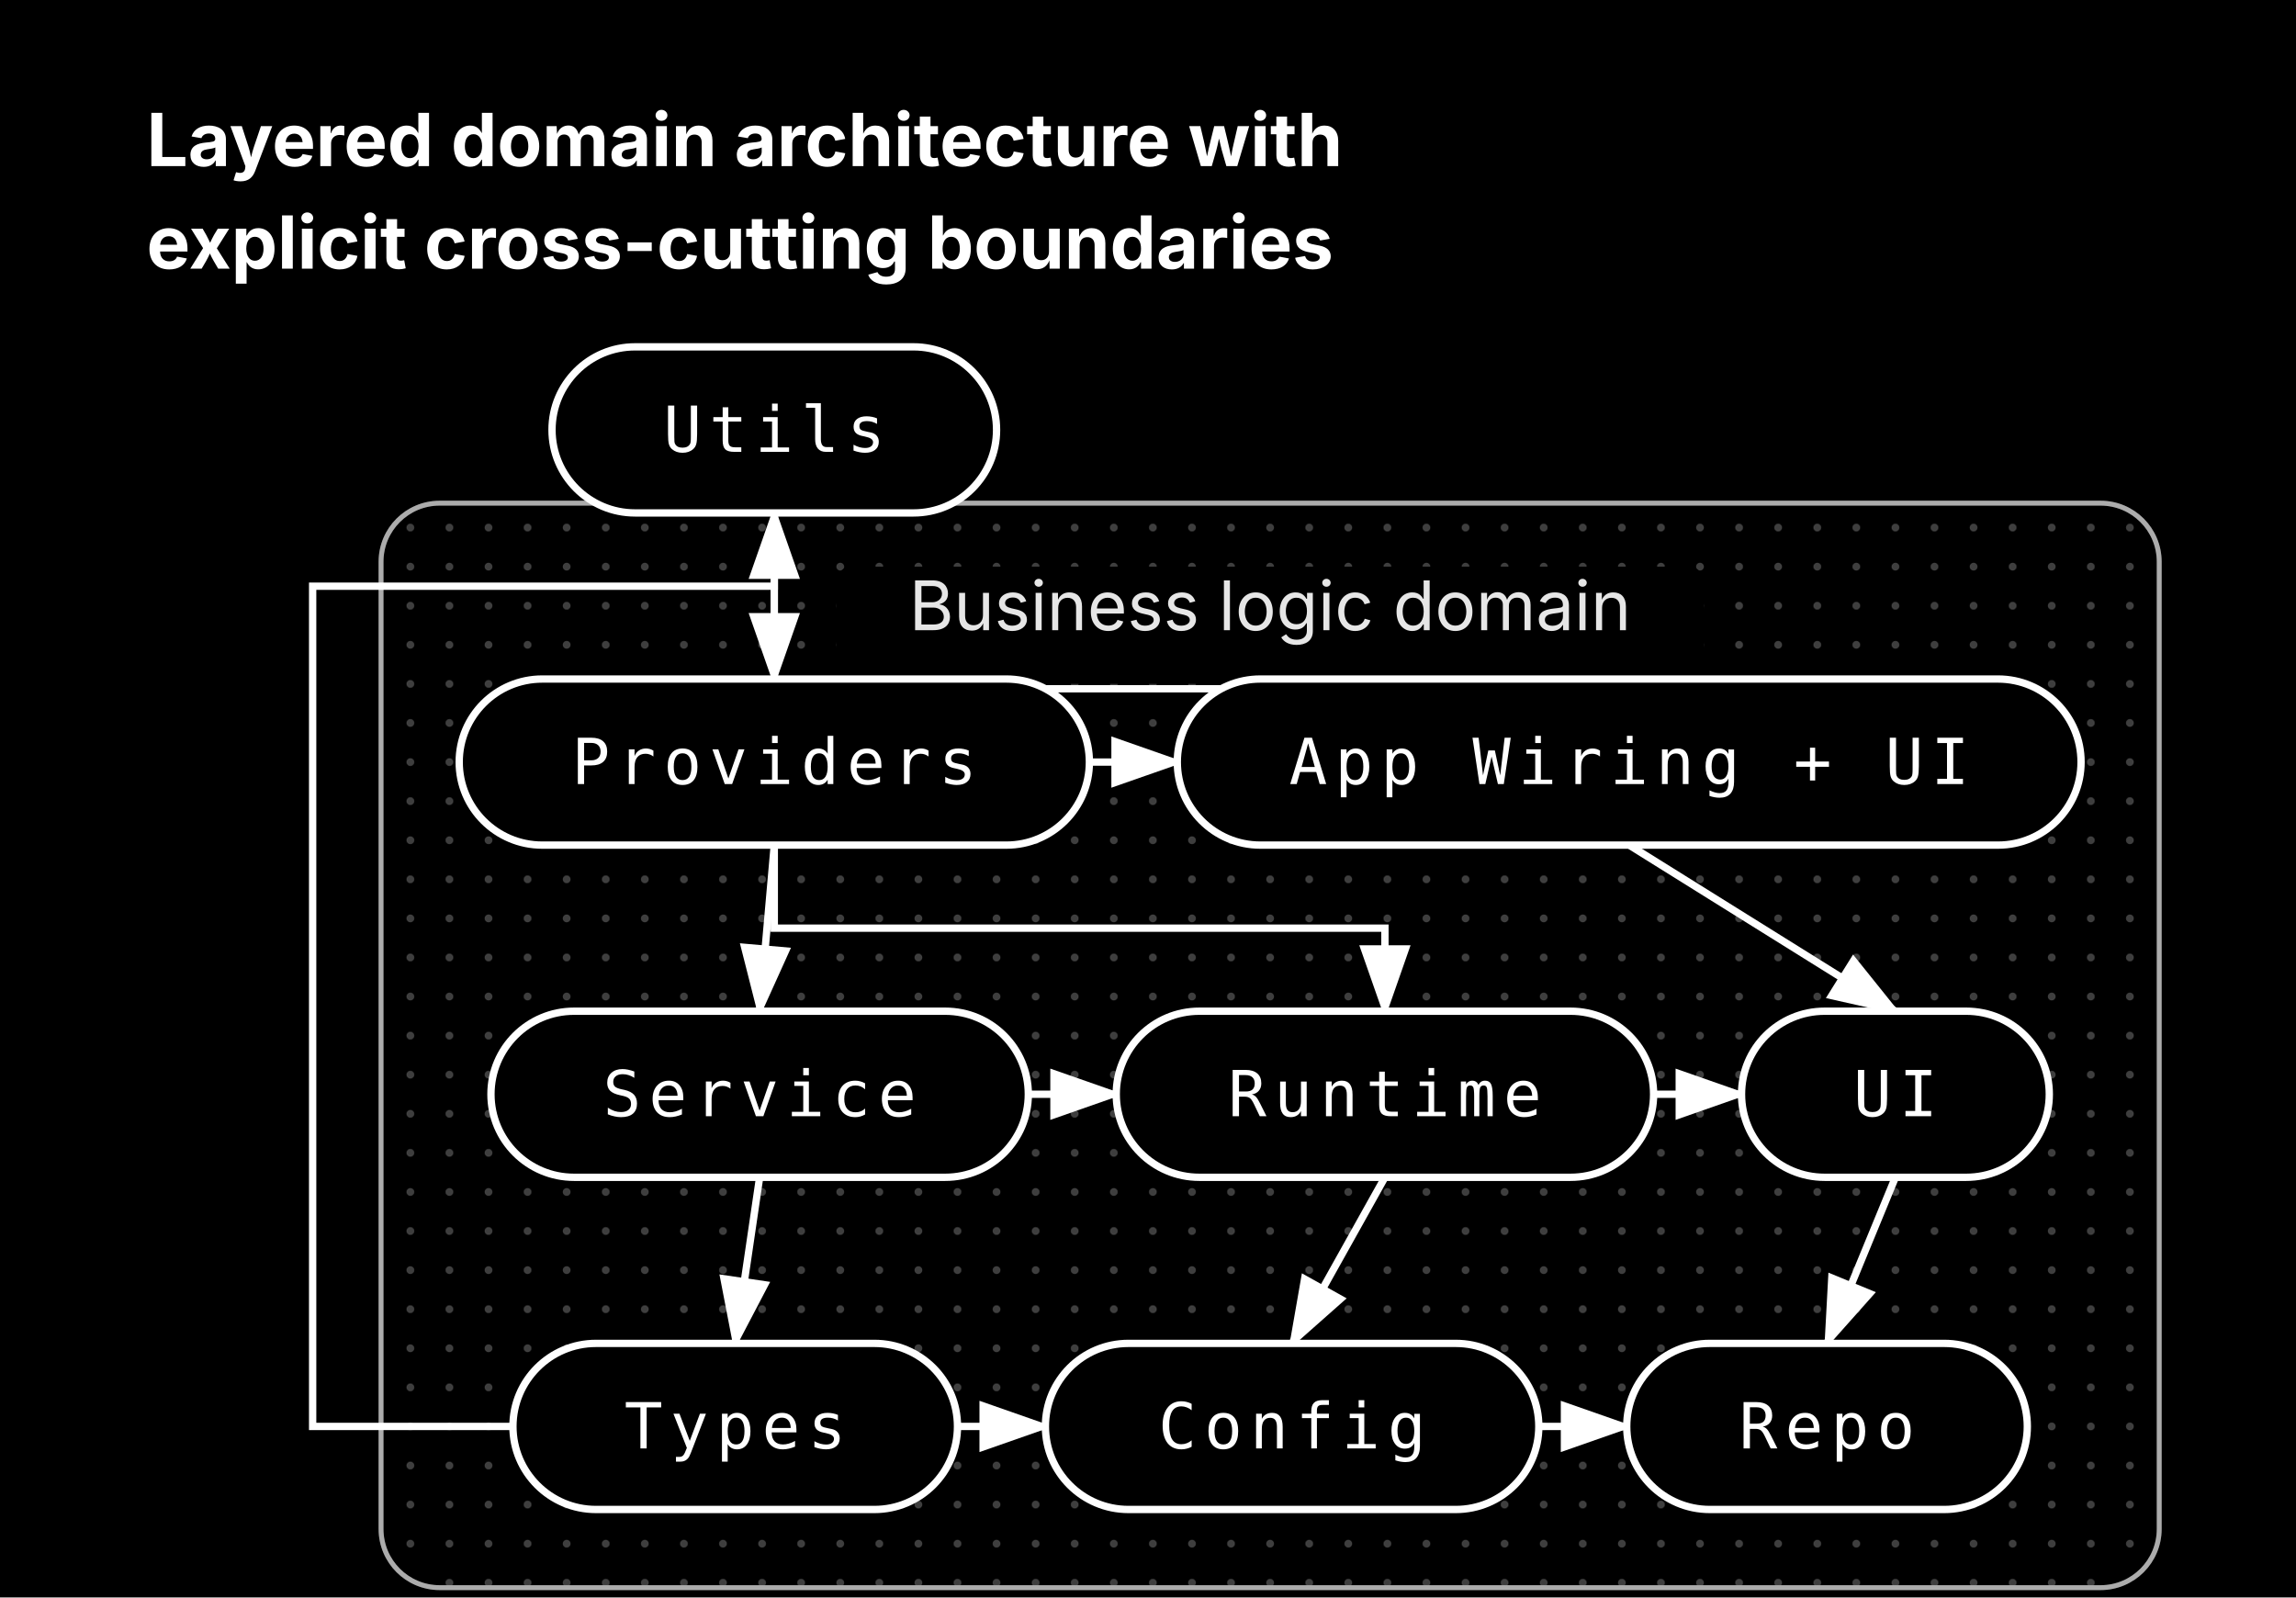
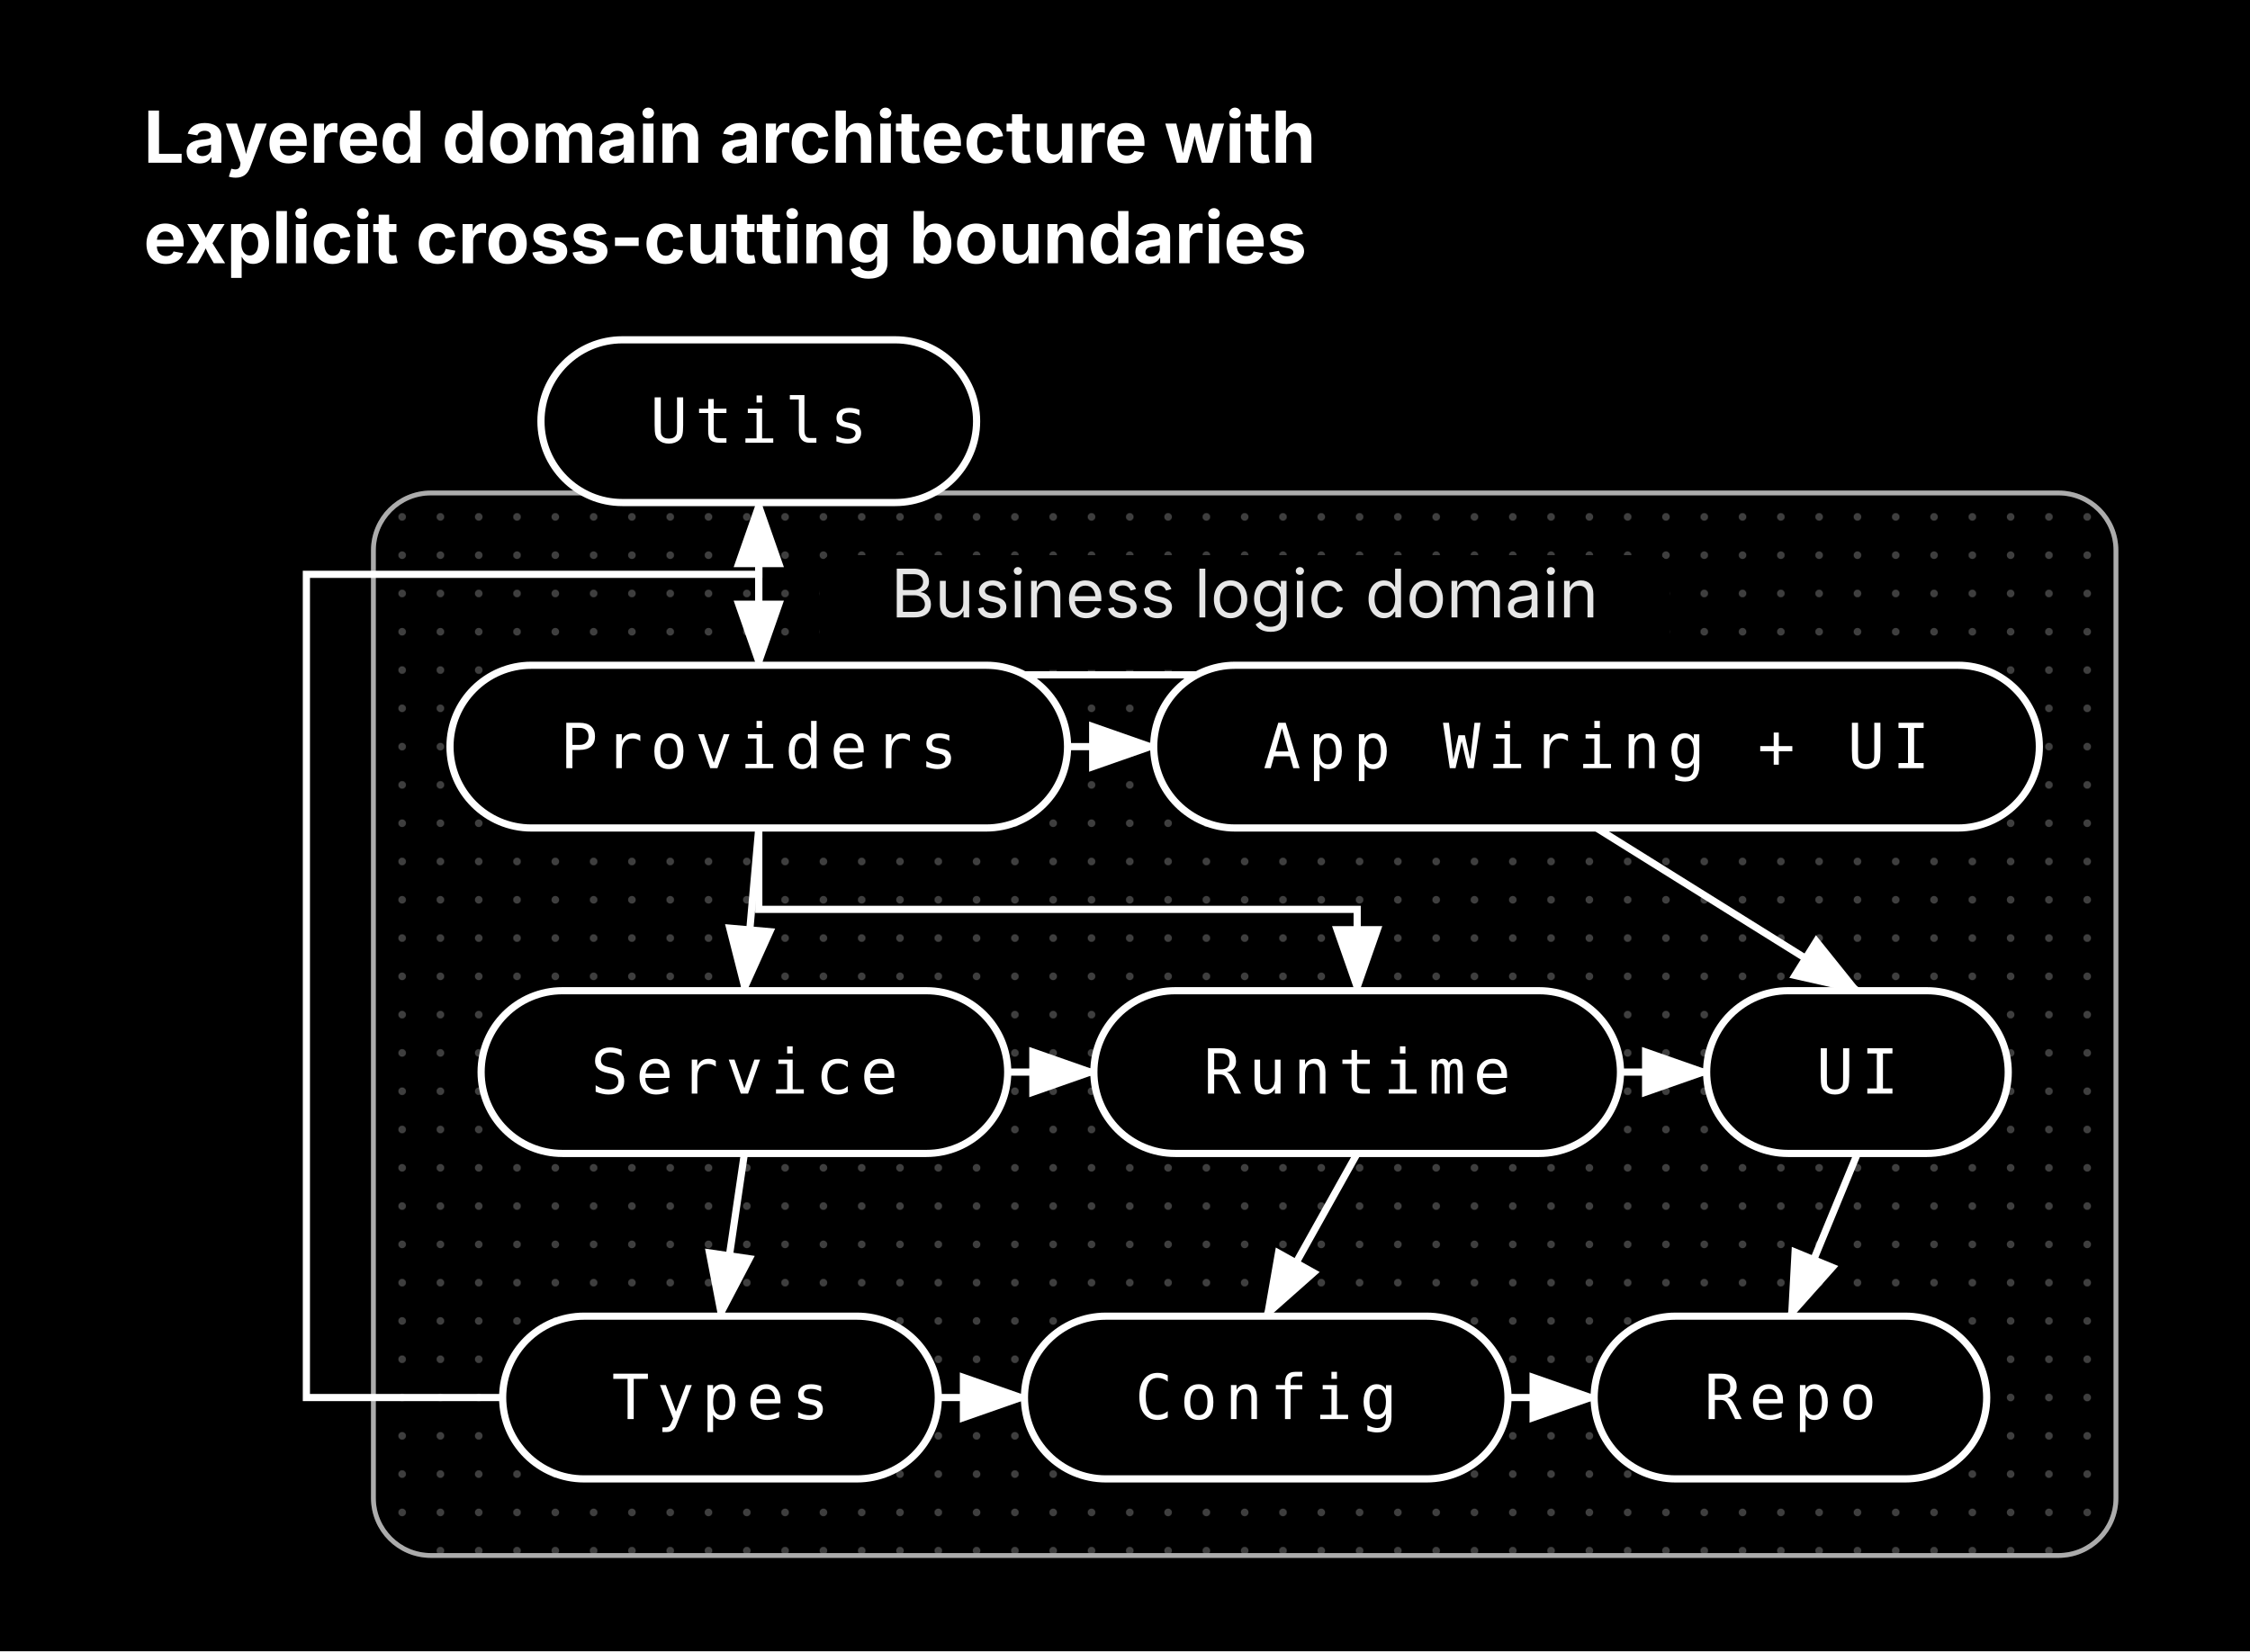
- <svg xmlns="http://www.w3.org/2000/svg" viewBox="0 0 470 327" width="470" height="327">
+ <svg xmlns="http://www.w3.org/2000/svg" viewBox="0 0 470 345" width="470" height="345">
  <defs>
    <pattern id="dotgrid" width="8" height="8" patternUnits="userSpaceOnUse">
      <rect width="8" height="8" fill="#000000" />
      <circle cx="4" cy="4" r="0.8" fill="#ffffff" opacity="0.7" />
    </pattern>
    <pattern id="crosshatch" width="8" height="8" patternUnits="userSpaceOnUse">
      <rect width="8" height="8" fill="#000000" />
      <path d="M0 8L8 0M-1 1L1 -1M7 9L9 7" stroke="#ffffff" stroke-width="0.8" opacity="0.2" />
    </pattern>
    <pattern id="hero" width="6" height="6" patternUnits="userSpaceOnUse">
      <rect width="6" height="6" fill="#222222" />
      <circle cx="3" cy="3" r="0.6" fill="#444444" opacity="0.5" />
    </pattern>
    <marker id="arrowhead" markerWidth="10" markerHeight="7" refX="9" refY="3.5" orient="auto" markerUnits="strokeWidth">
      <polygon points="0 0, 10 3.5, 0 7" fill="#ffffff" />
    </marker>
    <marker id="arrowhead-reverse" markerWidth="10" markerHeight="7" refX="1" refY="3.5" orient="auto" markerUnits="strokeWidth">
      <polygon points="10 0, 0 3.5, 10 7" fill="#ffffff" />
    </marker>
  </defs>
  <rect width="100%" height="100%" fill="#000000" />
  <g class="diagram">
    <text x="30" y="34" font-family="'Inter', 'Helvetica Neue', Arial, sans-serif" font-size="15" fill="#ffffff" font-weight="700">Layered domain architecture with</text>
    <text x="30" y="55" font-family="'Inter', 'Helvetica Neue', Arial, sans-serif" font-size="15" fill="#ffffff" font-weight="700">explicit cross-cutting boundaries</text>
    <rect x="78" y="103" width="364" height="222" rx="12" fill="url(#dotgrid)" stroke="#ffffff" stroke-width="1" opacity="0.35" />
    <rect x="78" y="103" width="364" height="222" rx="12" fill="none" stroke="#ffffff" stroke-width="1" opacity="0.5" />
    <line x1="158.5" y1="105" x2="158.5" y2="139" stroke="#ffffff" stroke-width="1.5" marker-end="url(#arrowhead)" />
    <polyline points="158.5,105 158.5,141 333.5,141 333.5,139" fill="none" stroke="#ffffff" stroke-width="1.5" marker-end="url(#arrowhead)" />
    <line x1="223" y1="156" x2="241" y2="156" stroke="#ffffff" stroke-width="1.5" marker-end="url(#arrowhead)" />
    <line x1="158.5" y1="173" x2="155.5" y2="207" stroke="#ffffff" stroke-width="1.5" marker-end="url(#arrowhead)" />
    <polyline points="158.5,173 158.5,190 283.5,190 283.5,207" fill="none" stroke="#ffffff" stroke-width="1.5" marker-end="url(#arrowhead)" />
    <line x1="333.5" y1="173" x2="388" y2="207" stroke="#ffffff" stroke-width="1.5" marker-end="url(#arrowhead)" />
    <line x1="210.5" y1="224" x2="228.5" y2="224" stroke="#ffffff" stroke-width="1.5" marker-end="url(#arrowhead)" />
    <line x1="338.5" y1="224" x2="356.5" y2="224" stroke="#ffffff" stroke-width="1.5" marker-end="url(#arrowhead)" />
    <line x1="155.5" y1="241" x2="150.5" y2="275" stroke="#ffffff" stroke-width="1.5" marker-end="url(#arrowhead)" />
    <line x1="283.5" y1="241" x2="264.5" y2="275" stroke="#ffffff" stroke-width="1.5" marker-end="url(#arrowhead)" />
    <line x1="388" y1="241" x2="374" y2="275" stroke="#ffffff" stroke-width="1.5" marker-end="url(#arrowhead)" />
    <line x1="196" y1="292" x2="214" y2="292" stroke="#ffffff" stroke-width="1.5" marker-end="url(#arrowhead)" />
    <line x1="315" y1="292" x2="333" y2="292" stroke="#ffffff" stroke-width="1.5" marker-end="url(#arrowhead)" />
    <polyline points="105,292 64,292 64,120 158.5,120 158.5,105" fill="none" stroke="#ffffff" stroke-width="1.5" marker-end="url(#arrowhead)" />
    <rect x="171.25" y="116" width="177.5" height="24" fill="#000000" rx="3" />
    <text x="260" y="129" font-family="'Inter', 'Helvetica Neue', Arial, sans-serif" font-size="14" fill="#ffffff" opacity="0.9" text-anchor="middle">Business logic domain</text>
    <rect x="113" y="71" width="91" height="34" rx="17" fill="#000000" stroke="#ffffff" stroke-width="1.5" />
    <text x="158.5" y="88" font-family="'JetBrains Mono', 'Fira Code', 'SF Mono', 'Cascadia Code', monospace" font-size="13" fill="#ffffff" text-anchor="middle" dominant-baseline="central" letter-spacing="0.12em">Utils</text>
    <rect x="94" y="139" width="129" height="34" rx="17" fill="#000000" stroke="#ffffff" stroke-width="1.5" />
    <text x="158.5" y="156" font-family="'JetBrains Mono', 'Fira Code', 'SF Mono', 'Cascadia Code', monospace" font-size="13" fill="#ffffff" text-anchor="middle" dominant-baseline="central" letter-spacing="0.12em">Providers</text>
    <rect x="241" y="139" width="185" height="34" rx="17" fill="#000000" stroke="#ffffff" stroke-width="1.5" />
    <text x="333.5" y="156" font-family="'JetBrains Mono', 'Fira Code', 'SF Mono', 'Cascadia Code', monospace" font-size="13" fill="#ffffff" text-anchor="middle" dominant-baseline="central" letter-spacing="0.12em">App Wiring + UI</text>
    <rect x="100.5" y="207" width="110" height="34" rx="17" fill="#000000" stroke="#ffffff" stroke-width="1.5" />
    <text x="155.5" y="224" font-family="'JetBrains Mono', 'Fira Code', 'SF Mono', 'Cascadia Code', monospace" font-size="13" fill="#ffffff" text-anchor="middle" dominant-baseline="central" letter-spacing="0.12em">Service</text>
    <rect x="228.5" y="207" width="110" height="34" rx="17" fill="#000000" stroke="#ffffff" stroke-width="1.5" />
    <text x="283.5" y="224" font-family="'JetBrains Mono', 'Fira Code', 'SF Mono', 'Cascadia Code', monospace" font-size="13" fill="#ffffff" text-anchor="middle" dominant-baseline="central" letter-spacing="0.12em">Runtime</text>
    <rect x="356.5" y="207" width="63" height="34" rx="17" fill="#000000" stroke="#ffffff" stroke-width="1.5" />
    <text x="388" y="224" font-family="'JetBrains Mono', 'Fira Code', 'SF Mono', 'Cascadia Code', monospace" font-size="13" fill="#ffffff" text-anchor="middle" dominant-baseline="central" letter-spacing="0.12em">UI</text>
    <rect x="105" y="275" width="91" height="34" rx="17" fill="#000000" stroke="#ffffff" stroke-width="1.5" />
    <text x="150.5" y="292" font-family="'JetBrains Mono', 'Fira Code', 'SF Mono', 'Cascadia Code', monospace" font-size="13" fill="#ffffff" text-anchor="middle" dominant-baseline="central" letter-spacing="0.12em">Types</text>
    <rect x="214" y="275" width="101" height="34" rx="17" fill="#000000" stroke="#ffffff" stroke-width="1.5" />
    <text x="264.5" y="292" font-family="'JetBrains Mono', 'Fira Code', 'SF Mono', 'Cascadia Code', monospace" font-size="13" fill="#ffffff" text-anchor="middle" dominant-baseline="central" letter-spacing="0.12em">Config</text>
    <rect x="333" y="275" width="82" height="34" rx="17" fill="#000000" stroke="#ffffff" stroke-width="1.5" />
    <text x="374" y="292" font-family="'JetBrains Mono', 'Fira Code', 'SF Mono', 'Cascadia Code', monospace" font-size="13" fill="#ffffff" text-anchor="middle" dominant-baseline="central" letter-spacing="0.12em">Repo</text>
  </g>
</svg>
